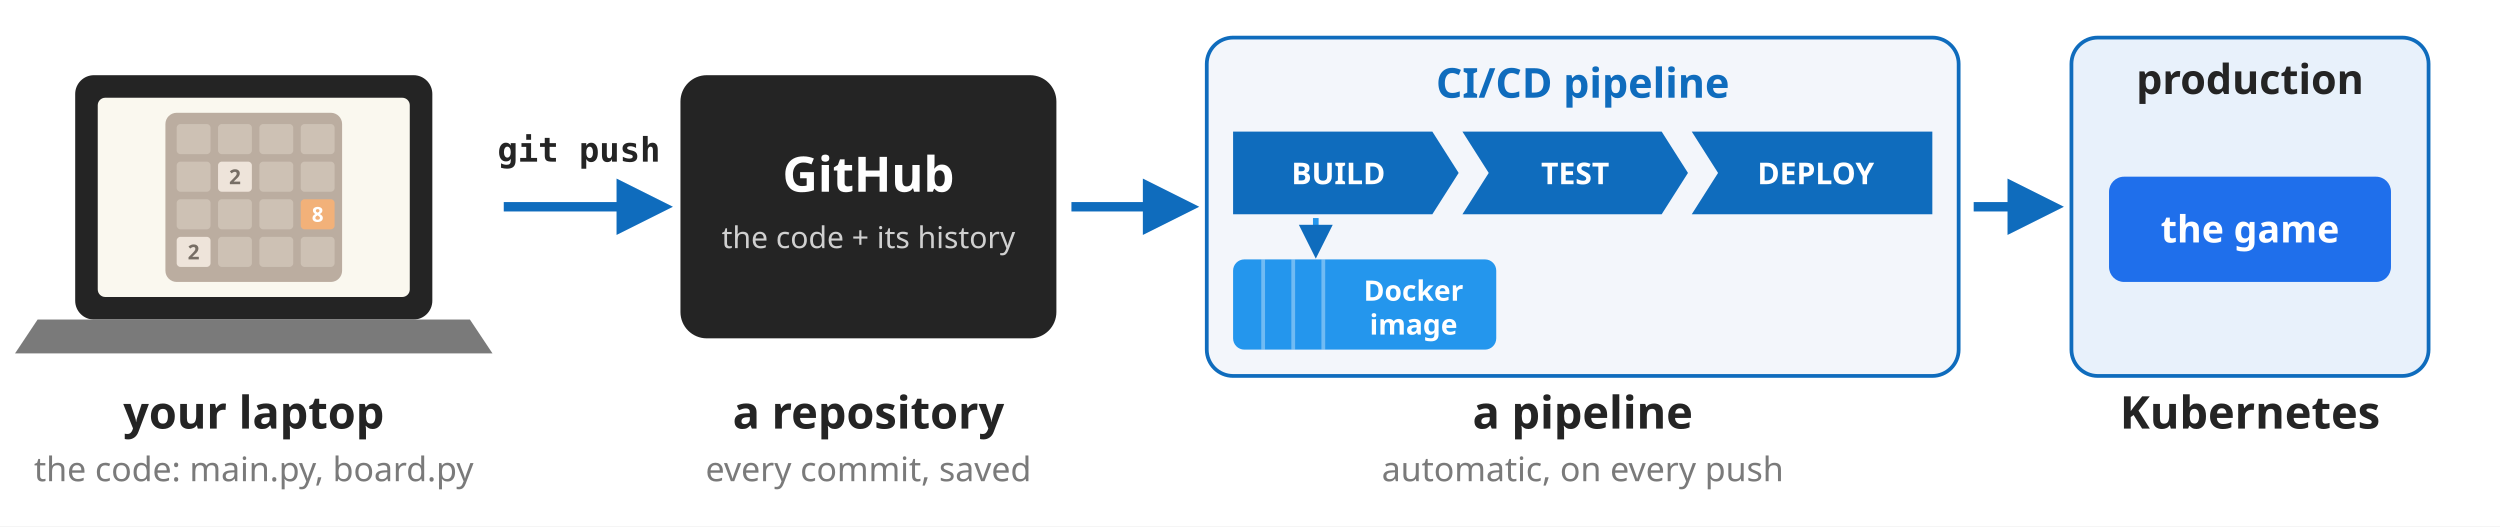
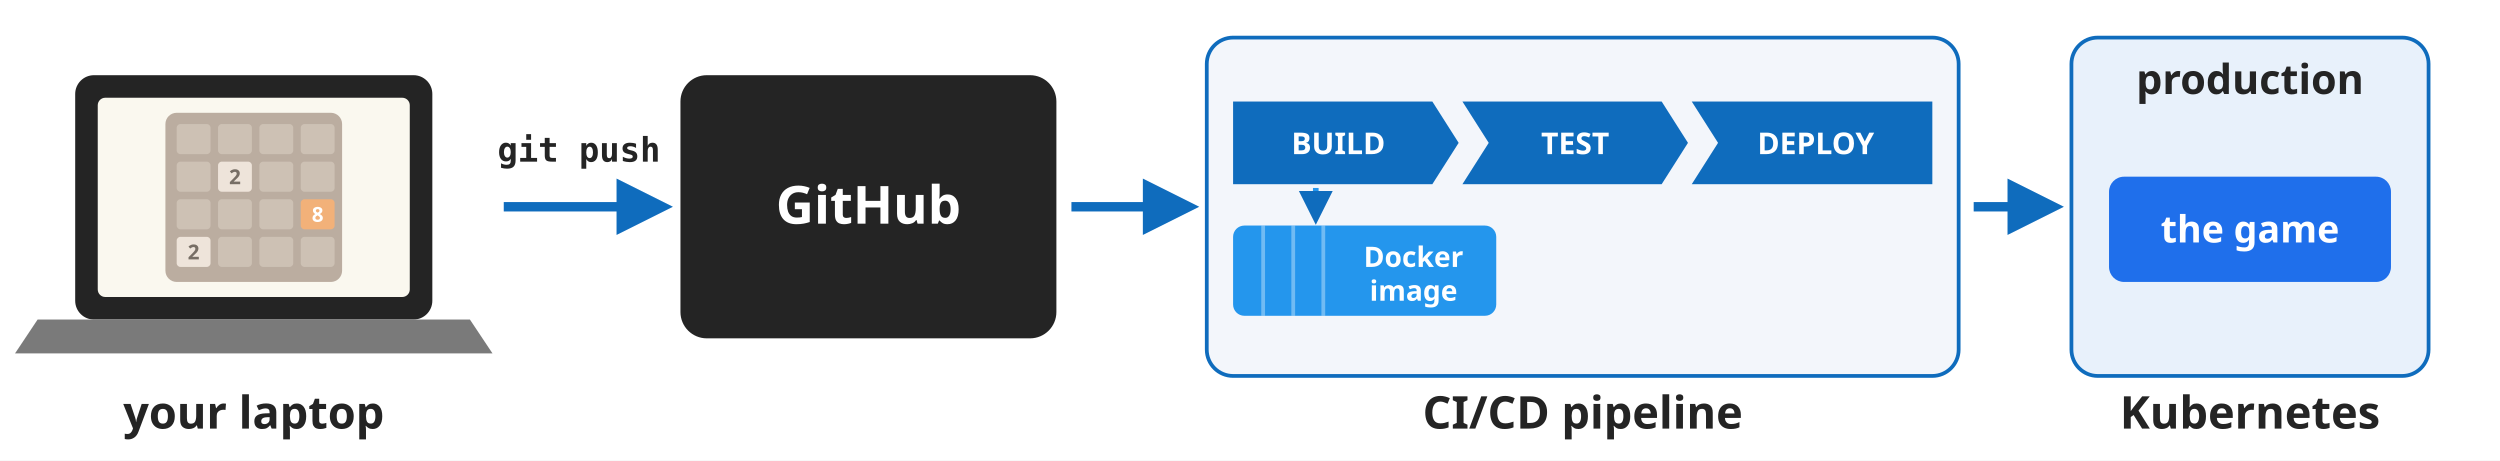
- <svg xmlns="http://www.w3.org/2000/svg" viewBox="0 70 1330 280" width="1330" height="280" font-family="Segoe UI, Calibri, Carlito, sans-serif">
+ <svg xmlns="http://www.w3.org/2000/svg" viewBox="0 70 1330 245" width="1330" height="245" font-family="Segoe UI, Calibri, Carlito, sans-serif">
  <defs>
    <marker id="a" viewBox="0 0 10 10" refX="8" refY="5" markerWidth="6" markerHeight="6" orient="auto-start-reverse">
      <path d="M0 0 L10 5 L0 10 z" fill="#0f6cbd" />
    </marker>
  </defs>
-   <rect width="1330" height="350" fill="#ffffff" />
+   <rect y="70" width="1330" height="245" fill="#ffffff" />
  <rect x="40" y="110" width="190" height="130" rx="10" fill="#242424" />
  <rect x="52" y="122" width="166" height="106" rx="4" fill="#faf8ef" />
  <rect x="88" y="130" width="94" height="90" rx="6" fill="#bbada0" />
  <g fill="#cdc1b4">
    <rect x="94" y="136" width="18" height="16" rx="2" />
    <rect x="116" y="136" width="18" height="16" rx="2" />
    <rect x="138" y="136" width="18" height="16" rx="2" />
    <rect x="160" y="136" width="18" height="16" rx="2" />
    <rect x="94" y="156" width="18" height="16" rx="2" />
    <rect x="138" y="156" width="18" height="16" rx="2" />
    <rect x="160" y="156" width="18" height="16" rx="2" />
    <rect x="94" y="176" width="18" height="16" rx="2" />
    <rect x="116" y="176" width="18" height="16" rx="2" />
    <rect x="138" y="176" width="18" height="16" rx="2" />
    <rect x="116" y="196" width="18" height="16" rx="2" />
    <rect x="138" y="196" width="18" height="16" rx="2" />
    <rect x="160" y="196" width="18" height="16" rx="2" />
  </g>
  <rect x="116" y="156" width="18" height="16" rx="2" fill="#eee4da" />
  <text x="125" y="168" text-anchor="middle" font-size="11" font-weight="700" fill="#776e65">2</text>
  <rect x="160" y="176" width="18" height="16" rx="2" fill="#f2b179" />
  <text x="169" y="188" text-anchor="middle" font-size="11" font-weight="700" fill="#ffffff">8</text>
  <rect x="94" y="196" width="18" height="16" rx="2" fill="#eee4da" />
  <text x="103" y="208" text-anchor="middle" font-size="11" font-weight="700" fill="#776e65">2</text>
  <path d="M20 240 L250 240 L262 258 L8 258 Z" fill="#7a7a7a" />
  <text x="135" y="298" text-anchor="middle" font-size="24" font-weight="700" fill="#242424">your laptop</text>
-   <text x="135" y="326" text-anchor="middle" font-size="18" fill="#7a7a7a">the code: main.py, board.py</text>
  <path d="M268 180 L352 180" stroke="#0f6cbd" stroke-width="5" marker-end="url(#a)" />
  <text x="308" y="156" text-anchor="middle" font-size="18" font-family="Consolas, monospace" font-weight="700" fill="#242424">git push</text>
  <rect x="362" y="110" width="200" height="140" rx="14" fill="#242424" />
-   <text x="462" y="172" text-anchor="middle" font-size="26" font-weight="700" fill="#ffffff">GitHub</text>
-   <text x="462" y="202" text-anchor="middle" font-size="16" fill="#d0d0d0">the code + its history</text>
-   <text x="462" y="298" text-anchor="middle" font-size="24" font-weight="700" fill="#242424">a repository</text>
-   <text x="462" y="326" text-anchor="middle" font-size="18" fill="#7a7a7a">every commit, saved</text>
+   <text x="462" y="189" text-anchor="middle" font-size="28" font-weight="700" fill="#ffffff">GitHub</text>
  <path d="M570 180 L632 180" stroke="#0f6cbd" stroke-width="5" marker-end="url(#a)" />
  <rect x="642" y="90" width="400" height="180" rx="14" fill="#f3f6fb" stroke="#0f6cbd" stroke-width="2" />
-   <text x="842" y="122" text-anchor="middle" font-size="22" font-weight="700" fill="#0f6cbd">CI/CD pipeline</text>
  <g font-size="16" font-weight="700" fill="#ffffff" text-anchor="middle">
-     <path d="M656 140 L762 140 L776 162 L762 184 L656 184 Z" fill="#0f6cbd" />
-     <text x="712" y="168">BUILD</text>
-     <path d="M778 140 L884 140 L898 162 L884 184 L778 184 L792 162 Z" fill="#0f6cbd" />
-     <text x="838" y="168">TEST</text>
-     <path d="M900 140 L1028 140 L1028 184 L900 184 L914 162 Z" fill="#0f6cbd" />
-     <text x="966" y="168">DEPLOY</text>
+     <path d="M656 124 L762 124 L776 146 L762 168 L656 168 Z" fill="#0f6cbd" />
+     <text x="712" y="152">BUILD</text>
+     <path d="M778 124 L884 124 L898 146 L884 168 L778 168 L792 146 Z" fill="#0f6cbd" />
+     <text x="838" y="152">TEST</text>
+     <path d="M900 124 L1028 124 L1028 168 L900 168 L914 146 Z" fill="#0f6cbd" />
+     <text x="966" y="152">DEPLOY</text>
  </g>
-   <path d="M700 186 L700 204" stroke="#2496ed" stroke-width="3" marker-end="url(#a)" />
-   <rect x="656" y="208" width="140" height="48" rx="6" fill="#2496ed" />
-   <path d="M672 208 L672 256 M688 208 L688 256 M704 208 L704 256" stroke="#ffffff" stroke-opacity="0.35" stroke-width="2" />
-   <text x="752" y="230" text-anchor="middle" font-size="15" font-weight="700" fill="#ffffff">Docker</text>
-   <text x="752" y="248" text-anchor="middle" font-size="15" font-weight="700" fill="#ffffff">image</text>
-   <text x="842" y="298" text-anchor="middle" font-size="24" font-weight="700" fill="#242424">a pipeline</text>
-   <text x="842" y="326" text-anchor="middle" font-size="18" fill="#7a7a7a">automatic, on every push</text>
+   <path d="M700 170 L700 186" stroke="#2496ed" stroke-width="3" marker-end="url(#a)" />
+   <rect x="656" y="190" width="140" height="48" rx="6" fill="#2496ed" />
+   <path d="M672 190 L672 238 M688 190 L688 238 M704 190 L704 238" stroke="#ffffff" stroke-opacity="0.35" stroke-width="2" />
+   <text x="752" y="212" text-anchor="middle" font-size="15" font-weight="700" fill="#ffffff">Docker</text>
+   <text x="752" y="230" text-anchor="middle" font-size="15" font-weight="700" fill="#ffffff">image</text>
+   <text x="842" y="298" text-anchor="middle" font-size="24" font-weight="700" fill="#242424">CI/CD pipeline</text>
  <path d="M1050 180 L1092 180" stroke="#0f6cbd" stroke-width="5" marker-end="url(#a)" />
  <rect x="1102" y="90" width="190" height="180" rx="14" fill="#e8f1fb" stroke="#0f6cbd" stroke-width="2" />
  <text x="1197" y="120" text-anchor="middle" font-size="22" font-weight="700" fill="#242424">production</text>
  <rect x="1122" y="164" width="150" height="56" rx="8" fill="#1f6feb" />
  <text x="1197" y="199" text-anchor="middle" font-size="20" font-weight="700" fill="#ffffff">the game</text>
  <text x="1197" y="298" text-anchor="middle" font-size="24" font-weight="700" fill="#242424">Kubernetes</text>
</svg>
